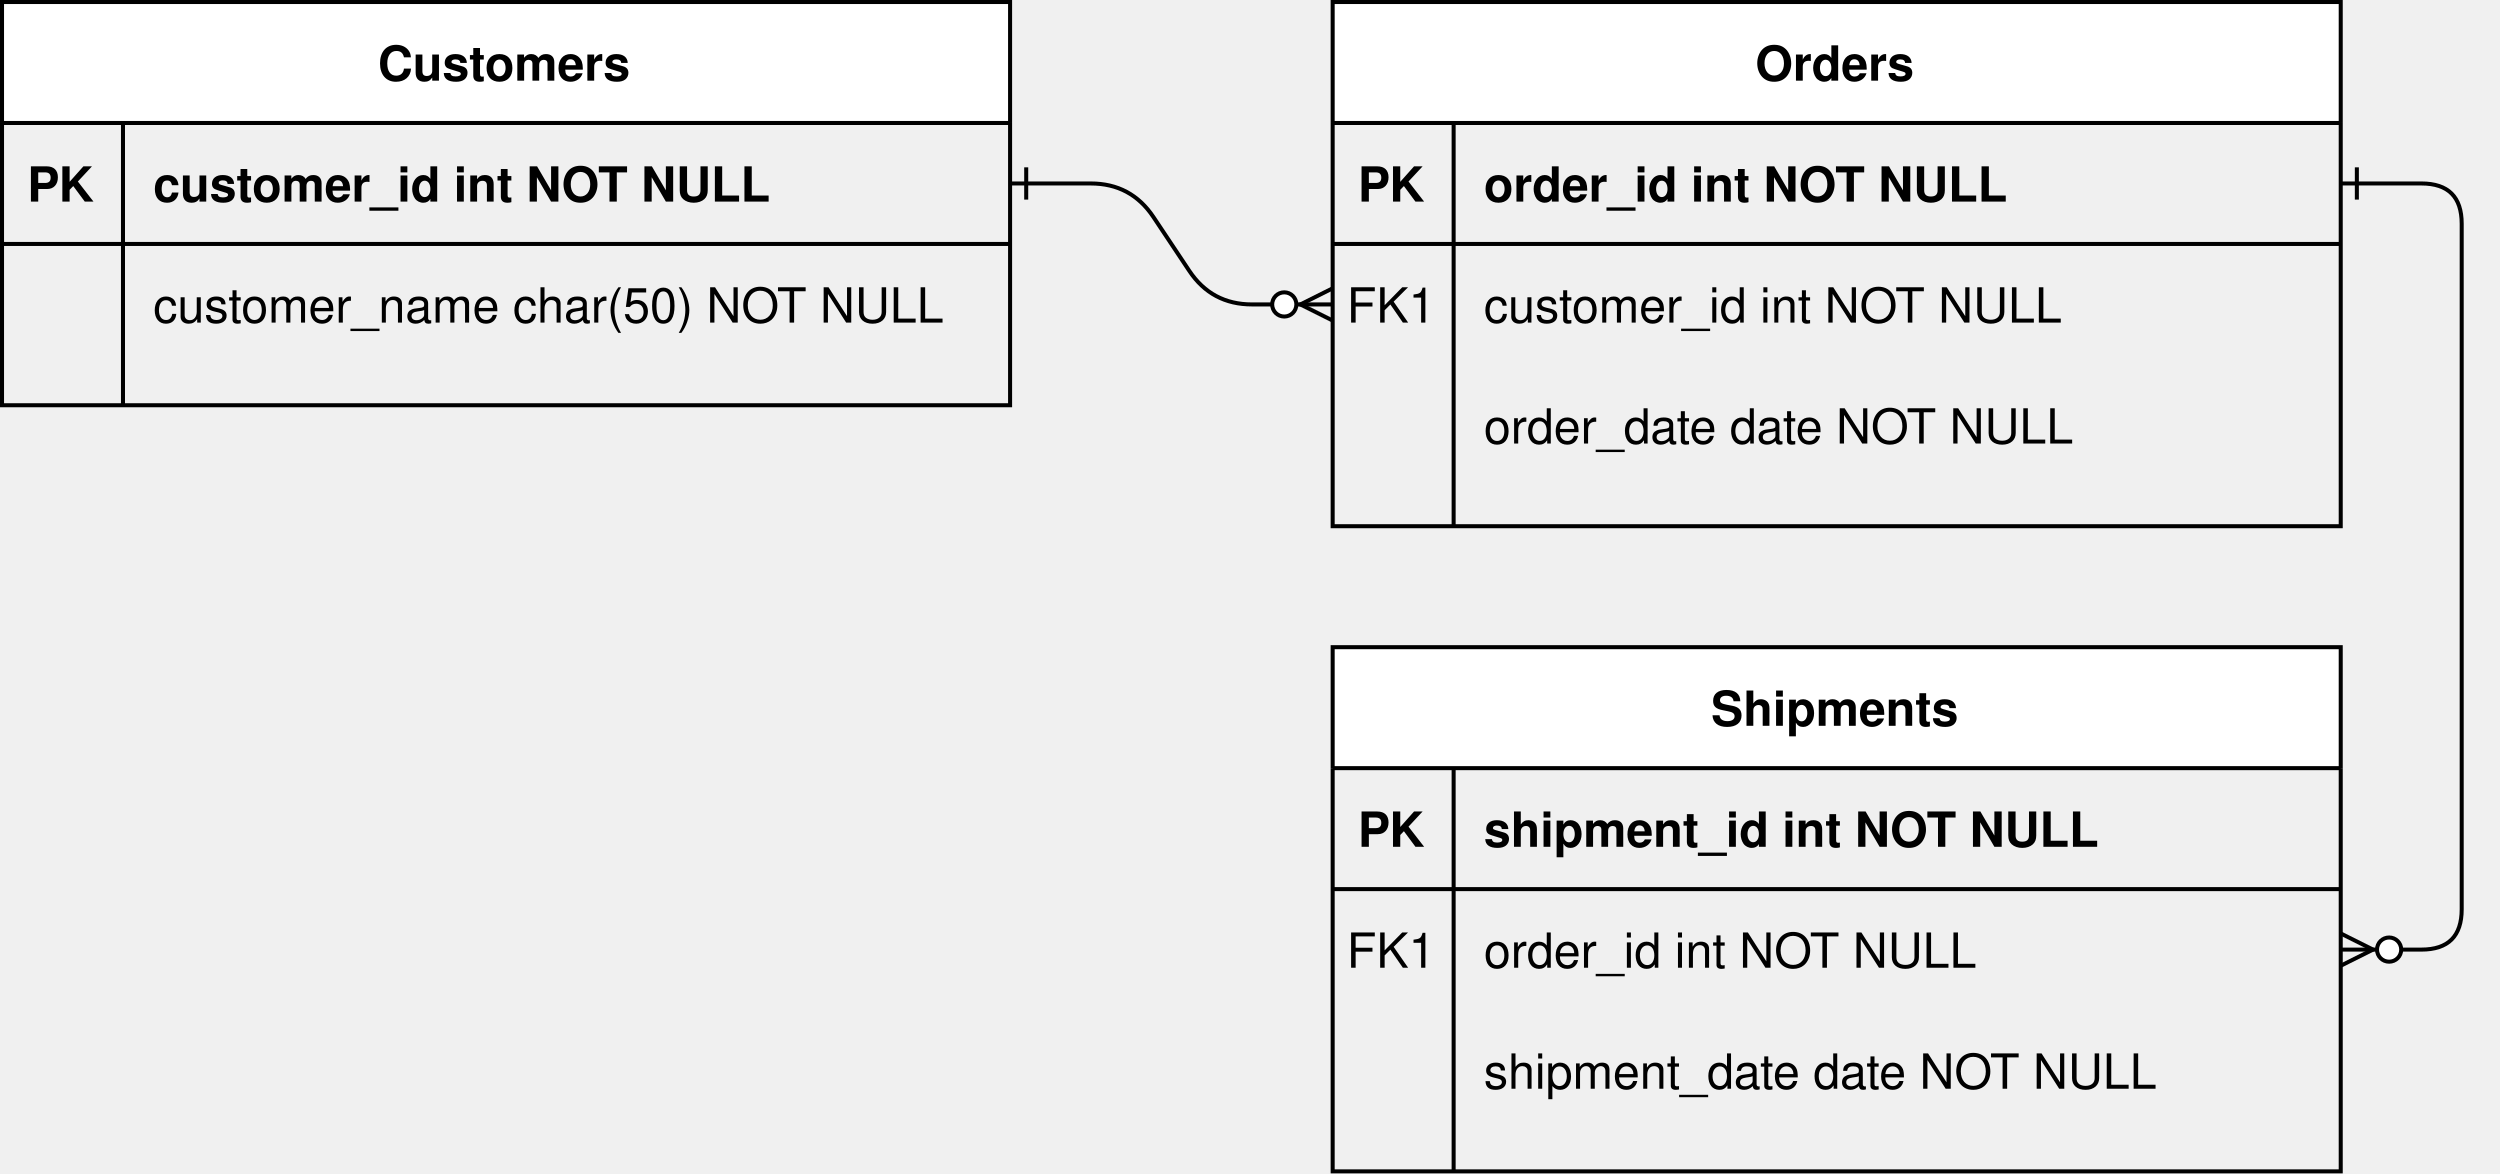
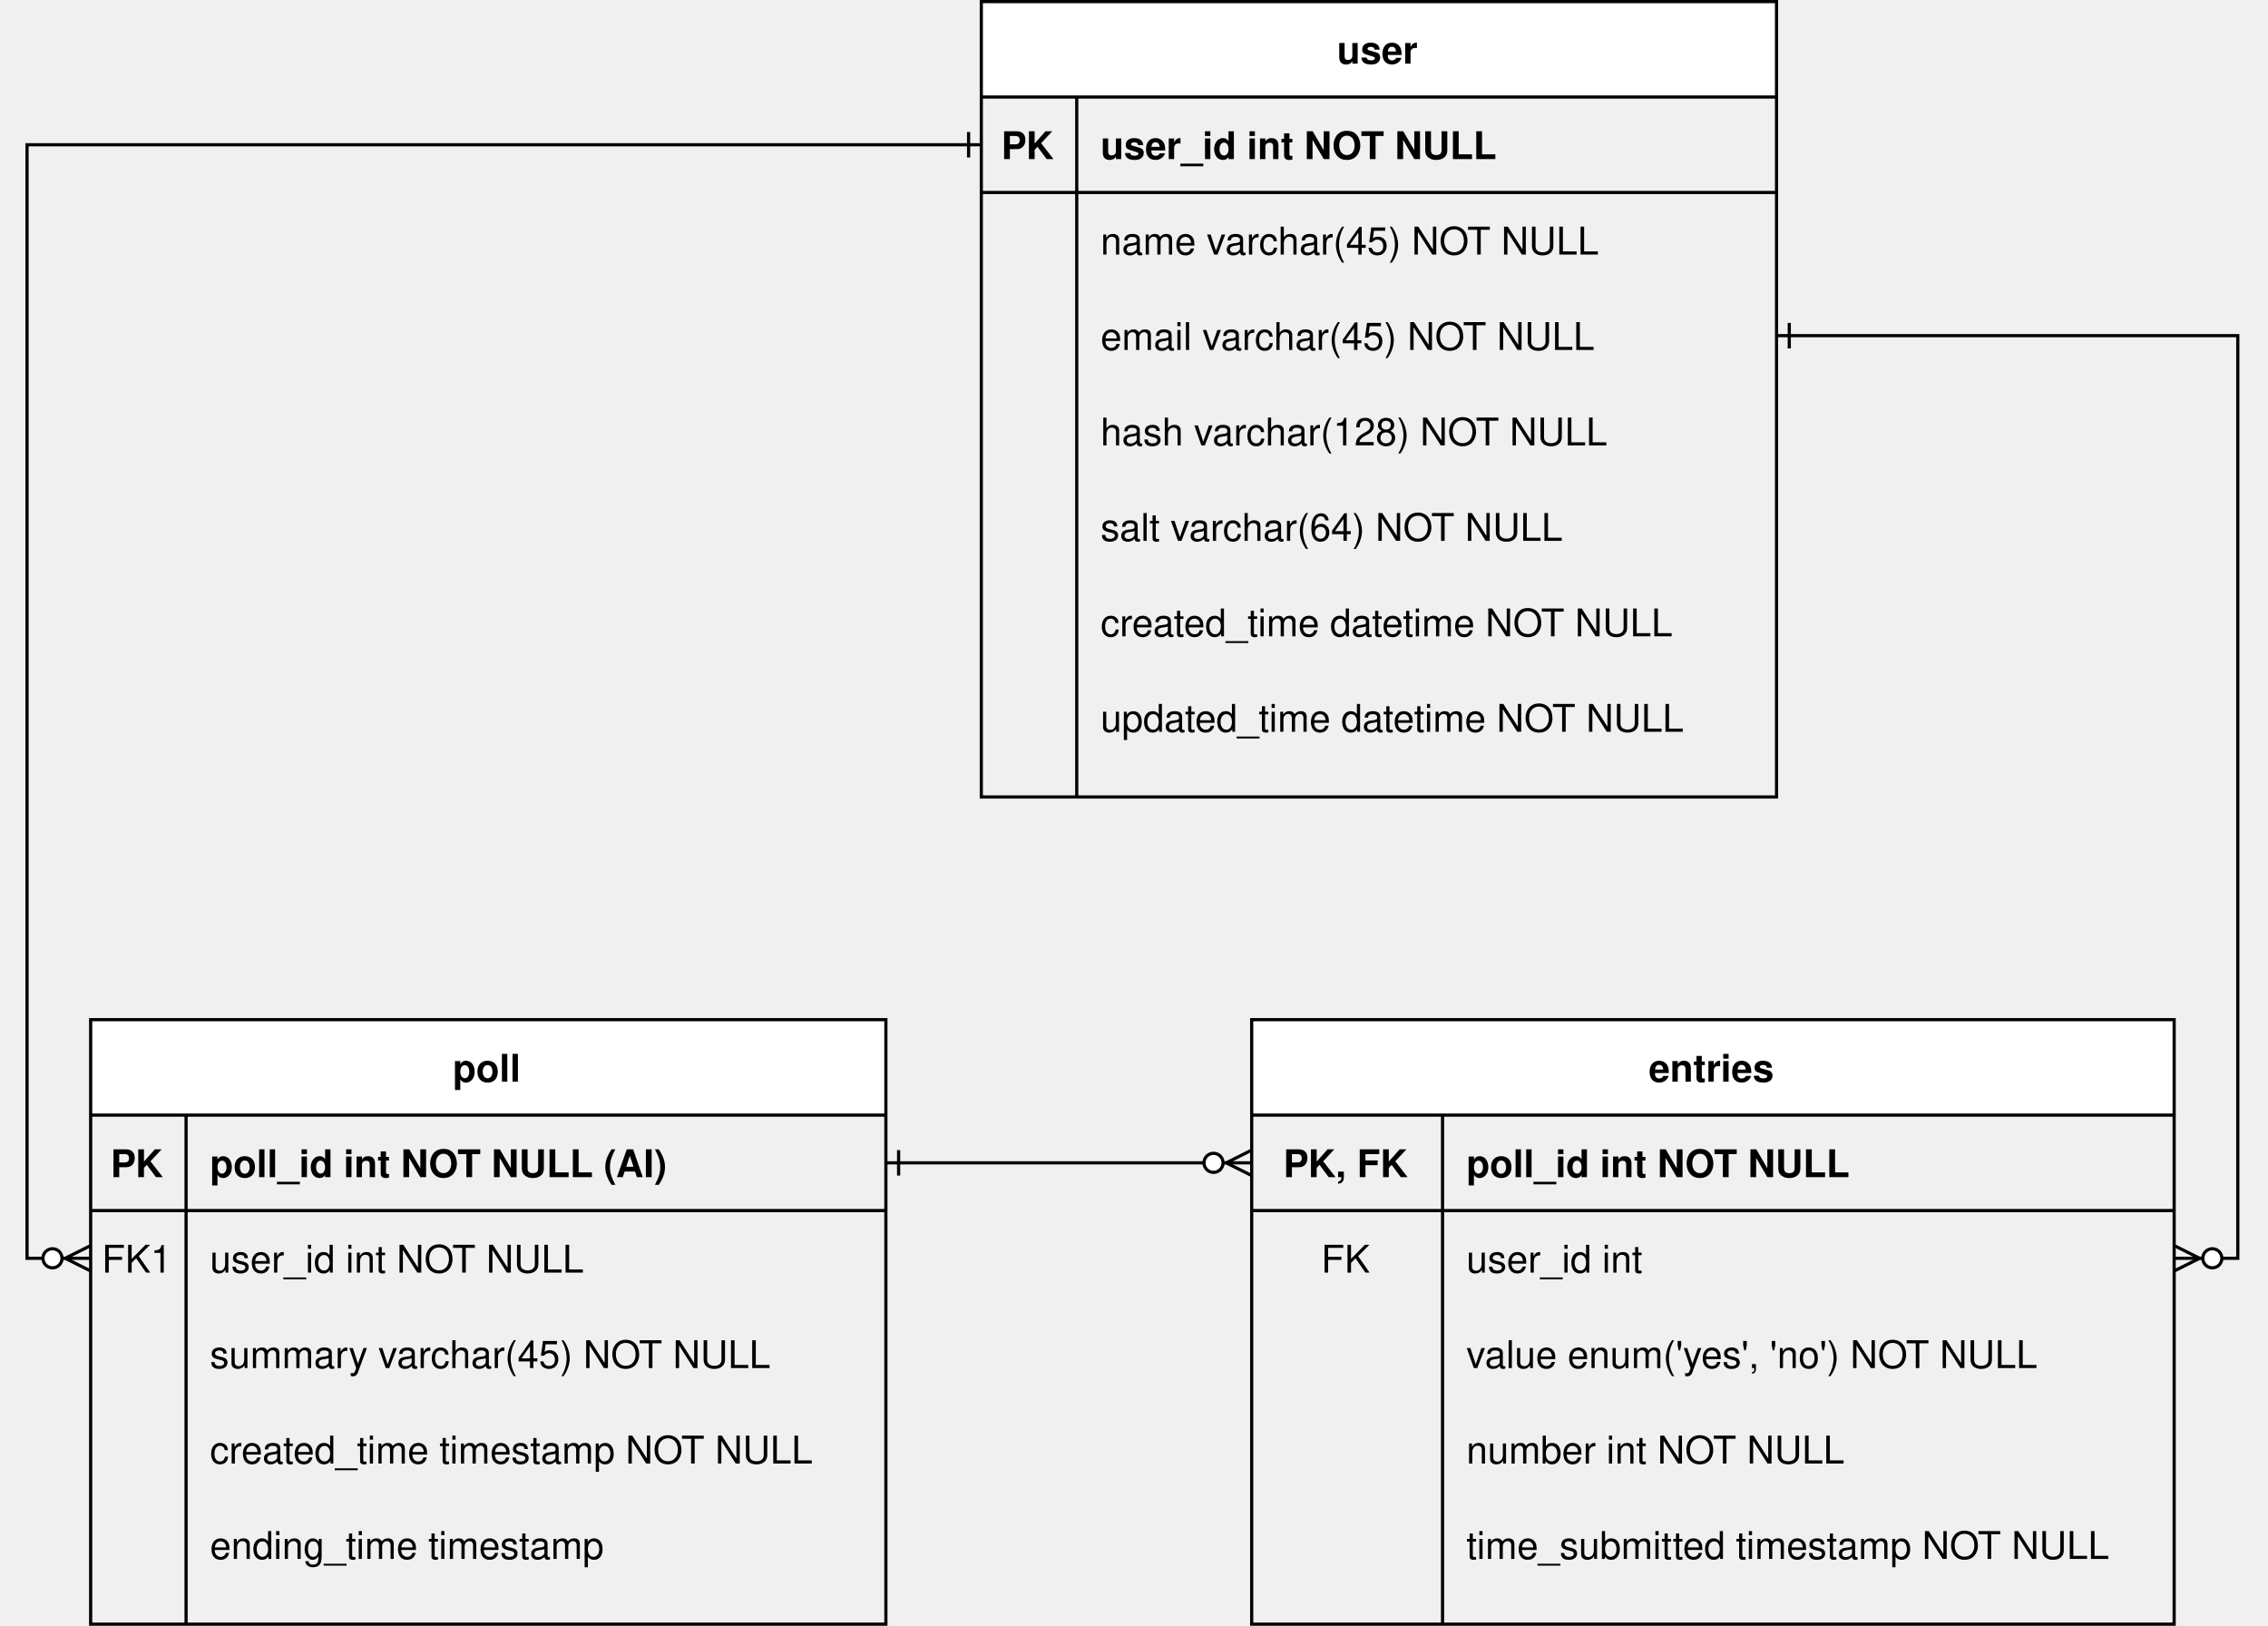
- <svg xmlns="http://www.w3.org/2000/svg" version="1.1" width="620px" height="291px" viewBox="-0.5 -0.5 620 291" content="&lt;mxfile host=&quot;app.diagrams.net&quot; modified=&quot;2020-09-08T16:41:23.057Z&quot; agent=&quot;5.0 (Macintosh; Intel Mac OS X 10_15_6) AppleWebKit/605.1.15 (KHTML, like Gecko) Version/13.1.2 Safari/605.1.15&quot; etag=&quot;kQfkyOa0JMBO3dtDieq7&quot; version=&quot;13.6.9&quot; type=&quot;github&quot;&gt;&lt;diagram id=&quot;R2lEEEUBdFMjLlhIrx00&quot; name=&quot;Page-1&quot;&gt;7Vttb5s6GP01SHcfVoEJSfuxYckmLbmr2m77eOWCA9YIRsZ526+fDTaEOGlhd2m8JlLUwMMTg59zfGyfJpbrz9cfKcziKQlRYgE7XFvuBwsABwCXv4nIpowMbgZlIKI4lEl14AH/RDJoy+gChyhvJDJCEoazZjAgaYoC1ohBSsmqmTYjSfOuGYyQFngIYKJHv+OQxWX02rPr+CeEo1jd2bHllTlUyTKQxzAkq0YIrdmYpEw+4h2ic5iilPErU0h/IGp5o5gx0dNbC4z5ayayryJCogTBDOdXAZnzcJDzlPEMznEiyrzV0FA2xG/njizXp4Sw8mi+9lEisFIwlM80PnC1qgMV7bb4gP9+uZn8sFn6aeV+Y9NpdDd4ei9bWcJkIesra8M2quAo5PWXp/xWmG3uUQIZJumovjJEaXgr0OVJo/ufiJJHMoUp7/wwZ5Cy+hpJZfoY88dzPzgqRZ7b/FzvmnzOnCxogJ7pD+hJSkIaIfZMYl8CHjbYJiv3EZE5YnTDE1Y1xyomxdv8UkFaFGXZZCmUTIqqBqt73BFcEEsOTLcn21HDUlFSNVF2XX5qG+adhno7DfV3GypLozXED7Y6XocKFnVhFHhjlHJbMsoZGEapnt1kgnP9u5TqNxsCtveqlNIZ9YWGiOYar7iiZ+KQwaeCQQUJ5BTmChbwSYlBnHL9LVkSkCSBWY6L9DIS4yScwA1ZMNWQOhvO8BqF9+UMJnI5/ya8sVxSTMwFitXiMkxwlPLjgFNO3HFIUc6fZQJzJjMOknKJKEPrZ1mksPF2QFbDfYtlwNvHMtc+TKgGgl3hcl8WAAUU7zrDMLnnCwWYRgVmTUhEXUNKskc1+kQgE0RDdLRE5VRdFJ8PdZ8kRCCbloJQpBWd84b8xbvr21ee5fEH8Pm5U5/zl0inzCdpzijEBRyIA7VCAqwhI5m8T4Jm6jGoLKY4fiKM8Zn/EKzP0vplrCW2bktoj4ZsT0P27nMXbAnv6ywpVDvGYYjSckiKdSKs8d4D5d76VzXfBWN3ILbEw22NxxYA7mvW39PqT4QQ/sc/5APr1i5V+98vj+Lv18nEqpa6JsGjdLHMHeYZDHAaTcpP9nfw846B39o6OJ7Aa+LZP2el3L8q+zNK2T+1Ug40ZMefnS7gvtJYbAlAvzUAp5LGa63gwSLnfS7VEeyRRuOweFEX/zhYpujgzUUHj6ODN6fWQeUa/ia0ZqngTevyn0oFHd3PK1eIIWSIx+XbWchge7RMkUFH3zk/xDibF6J18To0rwNct5S343kdjr4lPqOpq8Pm2mm/OzPF7XD07fZbsjsq6ho8nekb5FwK4sXz6AqiMbOcvjc+I8nssNzsLpkntz0cfRv+V/seFVcN1kh981yZwmdle3TAyhQpBP9vd3yRQoOdD6BvxQ0cfC3rXxHVXB1U5d23VjxD96MDYsaooW5/+NLDv9gf1tZXOzp/1cM+GmQX+6PlcPz77A/wtu0PYL79AXT746V/ap6T99EBQWOmuIv3cSy9PLn3AXTvw8DB2Lb+5hsfQDc+KnVM4Vys9IMY0n88+93ZLPpNskD4af3jlvKr4PUvktzRLw==&lt;/diagram&gt;&lt;/mxfile&gt;" resource="https://app.diagrams.net/?libs=general;er#Hoyjoh%2FDAT250-FeedApp-Project%2Fmaster%2FDomainModel.svg">
+ <svg xmlns="http://www.w3.org/2000/svg" version="1.1" width="713px" height="511px" viewBox="-0.5 -0.5 713 511" content="&lt;mxfile host=&quot;app.diagrams.net&quot; modified=&quot;2020-09-08T17:14:02.350Z&quot; agent=&quot;5.0 (Macintosh; Intel Mac OS X 10_15_6) AppleWebKit/605.1.15 (KHTML, like Gecko) Version/13.1.2 Safari/605.1.15&quot; etag=&quot;3eED_SRiMdy5CpAAPxma&quot; version=&quot;13.6.9&quot; type=&quot;github&quot;&gt;&lt;diagram id=&quot;R2lEEEUBdFMjLlhIrx00&quot; name=&quot;Page-1&quot;&gt;7V1tb+I4EP41qN0PrUgCFD4WCt3T0rvdtnd7+6kyxE1y68SRY1rorz87cXipHRogIS4goSqeGMeZx/PgsWfcmtXzp7cEhO4dtiGqmXV7WrNuaqZ51W6xv1wwSwSGYTYTiUM8W8gWggfvDQphXUgnng2jlYoUY0S9cFU4xkEAx3RFBgjBr6vVnjFafWoIHCgJHsYAydKfnk3dRNpu1hfyr9Bz3PTJRl3c8UFaWQgiF9j4dUUEp3SAAyq6+B0SHwQwoOzOHSC/Iak1+y6l/E2va+aAfZ557UsHYwdBEHrR5Rj7TDyOWJXBM/A9xPW81FBXNMQeZ/VrVo9gTJMrf9qDiGOVwpD0aZBxd64HwtvN8YXexcts+LtOg6+v1j/07s75fjW6MK2kmReAJkLBkyjpHlMQnaVaZ7oK+SUFIy7qRhQQKgaHVWcCBjcFXsC+at0YcRkhEEZeXD2RuB6yh2CGJzRtKC11n70ptO+TscHrsmEyZI3xIm+ca/lBdIbfBshzAnY9Zq/On9glMGJ9GYKIihqycoS+XiChcLokEsq6hdiHlMxYFXHXaohBISylI4qvi1FnpqPOXRpxcyEQw8iZN71Ah10IgDYBqyGBlQkUe3XqAXTPTBAETozZKiRcrzbB4SMgDqRCEGKPa7T/AhMjiJXvIdTDCHNkAxzAtFr8ds0u+7D37dUvm7Um60CPlY1FmX14dUJ7OIgoYSOEPwoyoF4hB6tLcSieg+Bz2g0itMmvR5hSZlNZsK4f1R+DLcC1coJrlYZtU8L2+7dN0MXsZZ9RzGeuZ9swSIySczBYIK4AU4nAXOvv4XhvinkRaeRGZAkCa68ItJRU+MS+xL4Z/wj8+dcj//v3cFib/4joBE7Ki0ndbhSCsRc4w+SbrXfoNUtBb1rLtCdzr2heHTNX1svkylblXNneCds9GWNe/V/l1n9lzNiR9B0AH8YSMnYBOW80v7yjR+3g+JAbi8erAi68fW08XU9vHn92Zsbb7Y+re/RrdCFPLY6SCiXEcrNjJhXm9QlKg1aes2hoernUnz1yKyFCZXfkOQX0gYcOkggLhEsXHtxt2nDiwWweNMyqiVCeomhoettbVlsvIkwXg5fU7YLIXSJCw2wfMxNm4KULExqGhN+JCguiwmbVVGiYh82FRnXusbo/8h5KBBBdIsNW45i5MAsvbcjwqLdVyiXDduVkuNvih/5k2NCMDOUViTGBgEL7iXrxmqHNCuLyaBkxAzRtGPG0eVIWI87jaKpjxE+0e7KVcV1pxojy0sQktE+MmAs0XRjRakl4QNuB6V464x0XOzgAqL+QdgmeBDa0hfYWdYY4VjsPn/gPUjoTcVRgQjETudRH4i7TGZn9u1z4xRu7bKbFm6loPCnN5iX7mofasWL//g0S/IjvQDBL7gw8lLYfR3EtaiZjIhaKSgtL5G+bCakQRXhCxnCNFsVcjKa/BFn1zIzRQCAC1HtZ7UjxWLcrxbr+6bBeGzOyDLayYmtPWCsfrvDduXo9GGXy7xGFQDbSqDQxeWmoJi8dBQ8bnQKIWA3YUTvrG0TcGYXEQKrALS3OROGr8xhI1lh9cECxkMZWsZCtvSIhe/EhsxweC9kza9dHHg65AYDTVfCWTWuvTsgpHDKXb7KGSTcKhyyLNtXYyg69lnSZC4GN/IE90KO6PwqXfjVUXDvll+i7Z6FTAfep7ffEfWVNGVXxj/udMn6ixcyP9b9VKPh+J4Yy8yWXZh0GE//8bAajs2TKfhbgs0PZ9i4SOl1oMZ2yn2ixcFpUhkPulRfnaz2HwIvzkaovL6bqXU6RmfgjnkmtcJa1A6Kw5Jj8SOniGVsnGizLM1aGQu7VNbY+EQ1u43olitPHMbZkGuQb20/RZOR7lELuH3NBRIEfHggpFombNnNDCUa+/JuJ0RFtiaXQrNsRU4XzlLcjJu9gHtHv1yZHUGw6i6/8TBB5q/OQjgTJ71VVlfcub0d+tAl2fv3HFw0RKmsjLD+EuhwLslu+9Ccny01c7k3JsvJDQeRF/sE3YxNw9VrzaOUGoCp2lFfe1x2XpB0ORS155AdKFw7cLVX6xIEb7YbtlQMVadkaWl5O9Xdyq78qBlRkUUcT3wdxpw7vRJACEdMlrH/HbZKD4cKtEp3WcmH1J4KkUH4GMtwq7EazNHjFUcLvMj9PK7/ZqGnDiEcdX18qI1Z+MIjijGENjW8H29IsF15xojAMbMYkCkLUDoYyOVDz9HerI+GhcQJgrsS+vFmCyYsXkgAopgMf5v9lHYawawIgKy7+uUJ8b+k/Ylj9/wE=&lt;/diagram&gt;&lt;/mxfile&gt;" resource="https://app.diagrams.net/#Hoyjoh%2FDAT250-FeedApp-Project%2Fmaster%2FDomainModel.svg">
  <defs>
-     <clipPath id="mx-clip-330-30-30-30-0">
-       <rect x="330" y="30" width="30" height="30" />
-     </clipPath>
-     <clipPath id="mx-clip-366-30-214-30-0">
-       <rect x="366" y="30" width="214" height="30" />
-     </clipPath>
-     <clipPath id="mx-clip-330-60-30-30-0">
-       <rect x="330" y="60" width="30" height="30" />
-     </clipPath>
-     <clipPath id="mx-clip-366-60-214-30-0">
-       <rect x="366" y="60" width="214" height="30" />
-     </clipPath>
-     <clipPath id="mx-clip-366-90-214-30-0">
-       <rect x="366" y="90" width="214" height="30" />
-     </clipPath>
-     <clipPath id="mx-clip-330-190-30-30-0">
-       <rect x="330" y="190" width="30" height="30" />
-     </clipPath>
-     <clipPath id="mx-clip-366-190-214-30-0">
-       <rect x="366" y="190" width="214" height="30" />
-     </clipPath>
-     <clipPath id="mx-clip-330-220-30-30-0">
-       <rect x="330" y="220" width="30" height="30" />
-     </clipPath>
-     <clipPath id="mx-clip-366-220-214-30-0">
-       <rect x="366" y="220" width="214" height="30" />
-     </clipPath>
-     <clipPath id="mx-clip-366-250-214-30-0">
-       <rect x="366" y="250" width="214" height="30" />
-     </clipPath>
-     <clipPath id="mx-clip-0-30-30-30-0">
-       <rect x="0" y="30" width="30" height="30" />
-     </clipPath>
-     <clipPath id="mx-clip-36-30-214-30-0">
-       <rect x="36" y="30" width="214" height="30" />
-     </clipPath>
-     <clipPath id="mx-clip-36-60-214-30-0">
-       <rect x="36" y="60" width="214" height="30" />
+     <clipPath id="mx-clip-308-30-30-30-0">
+       <rect x="308" y="30" width="30" height="30" />
+     </clipPath>
+     <clipPath id="mx-clip-344-30-214-30-0">
+       <rect x="344" y="30" width="214" height="30" />
+     </clipPath>
+     <clipPath id="mx-clip-344-60-214-30-0">
+       <rect x="344" y="60" width="214" height="30" />
+     </clipPath>
+     <clipPath id="mx-clip-344-90-214-30-0">
+       <rect x="344" y="90" width="214" height="30" />
+     </clipPath>
+     <clipPath id="mx-clip-344-120-214-30-0">
+       <rect x="344" y="120" width="214" height="30" />
+     </clipPath>
+     <clipPath id="mx-clip-344-150-214-30-0">
+       <rect x="344" y="150" width="214" height="30" />
+     </clipPath>
+     <clipPath id="mx-clip-344-180-214-30-0">
+       <rect x="344" y="180" width="214" height="30" />
+     </clipPath>
+     <clipPath id="mx-clip-344-210-214-30-0">
+       <rect x="344" y="210" width="214" height="30" />
+     </clipPath>
+     <clipPath id="mx-clip-393-350-60-30-0">
+       <rect x="393" y="350" width="60" height="30" />
+     </clipPath>
+     <clipPath id="mx-clip-459-350-224-30-0">
+       <rect x="459" y="350" width="224" height="30" />
+     </clipPath>
+     <clipPath id="mx-clip-393-380-60-30-0">
+       <rect x="393" y="380" width="60" height="30" />
+     </clipPath>
+     <clipPath id="mx-clip-459-380-224-30-0">
+       <rect x="459" y="380" width="224" height="30" />
+     </clipPath>
+     <clipPath id="mx-clip-459-410-224-30-0">
+       <rect x="459" y="410" width="224" height="30" />
+     </clipPath>
+     <clipPath id="mx-clip-459-440-224-30-0">
+       <rect x="459" y="440" width="224" height="30" />
+     </clipPath>
+     <clipPath id="mx-clip-459-470-224-30-0">
+       <rect x="459" y="470" width="224" height="30" />
+     </clipPath>
+     <clipPath id="mx-clip-28-350-30-30-0">
+       <rect x="28" y="350" width="30" height="30" />
+     </clipPath>
+     <clipPath id="mx-clip-64-350-214-30-0">
+       <rect x="64" y="350" width="214" height="30" />
+     </clipPath>
+     <clipPath id="mx-clip-28-380-30-30-0">
+       <rect x="28" y="380" width="30" height="30" />
+     </clipPath>
+     <clipPath id="mx-clip-64-380-214-30-0">
+       <rect x="64" y="380" width="214" height="30" />
+     </clipPath>
+     <clipPath id="mx-clip-64-410-214-30-0">
+       <rect x="64" y="410" width="214" height="30" />
+     </clipPath>
+     <clipPath id="mx-clip-64-440-214-30-0">
+       <rect x="64" y="440" width="214" height="30" />
+     </clipPath>
+     <clipPath id="mx-clip-64-470-214-30-0">
+       <rect x="64" y="470" width="214" height="30" />
    </clipPath>
  </defs>
  <g>
-     <path d="M 250 45 L 270 45 Q 280 45 285.55 53.32 L 294.45 66.68 Q 300 75 310 75 L 330 75" fill="none" stroke="#000000" stroke-miterlimit="10" pointer-events="stroke" />
-     <path d="M 254 41 L 254 49" fill="none" stroke="#000000" stroke-miterlimit="10" pointer-events="all" />
-     <ellipse cx="318" cy="75" rx="3" ry="3" fill="#ffffff" stroke="#000000" pointer-events="all" />
-     <path d="M 330 71 L 322 75 L 330 79" fill="none" stroke="#000000" stroke-miterlimit="10" pointer-events="all" />
-     <path d="M 580 45 L 600 45 Q 610 45 610 55 L 610 225 Q 610 235 600 235 L 580 235" fill="none" stroke="#000000" stroke-miterlimit="10" pointer-events="stroke" />
-     <path d="M 584 41 L 584 49" fill="none" stroke="#000000" stroke-miterlimit="10" pointer-events="all" />
-     <ellipse cx="592" cy="235" rx="3" ry="3" fill="#ffffff" stroke="#000000" pointer-events="all" />
-     <path d="M 580 239 L 588 235 L 580 231" fill="none" stroke="#000000" stroke-miterlimit="10" pointer-events="all" />
-     <path d="M 330 30 L 330 0 L 580 0 L 580 30" fill="#ffffff" stroke="#000000" stroke-miterlimit="10" pointer-events="all" />
-     <path d="M 330 30 L 330 130 L 580 130 L 580 30" fill="none" stroke="#000000" stroke-miterlimit="10" pointer-events="none" />
-     <path d="M 330 30 L 580 30" fill="none" stroke="#000000" stroke-miterlimit="10" pointer-events="none" />
-     <path d="M 360 30 L 360 130" fill="none" stroke="#000000" stroke-miterlimit="10" pointer-events="none" />
+     <path d="M 308 30 L 308 0 L 558 0 L 558 30" fill="#ffffff" stroke="#000000" stroke-miterlimit="10" pointer-events="all" />
+     <path d="M 308 30 L 308 250 L 558 250 L 558 30" fill="none" stroke="#000000" stroke-miterlimit="10" pointer-events="none" />
+     <path d="M 308 30 L 558 30" fill="none" stroke="#000000" stroke-miterlimit="10" pointer-events="none" />
+     <path d="M 338 30 L 338 250" fill="none" stroke="#000000" stroke-miterlimit="10" pointer-events="none" />
    <g fill="#000000" font-family="Helvetica" font-weight="bold" pointer-events="none" text-anchor="middle" font-size="12px">
-       <text x="454.5" y="19.5">Orders</text>
-     </g>
-     <path d="M 330 30 M 580 30 M 580 60 L 330 60" fill="none" stroke="#000000" stroke-miterlimit="10" pointer-events="none" />
-     <path d="M 330 30 M 360 30 M 360 60 M 330 60" fill="none" stroke="#000000" stroke-miterlimit="10" pointer-events="none" />
-     <g fill="#000000" font-family="Helvetica" font-weight="bold" pointer-events="none" clip-path="url(#mx-clip-330-30-30-30-0)" text-anchor="middle" font-size="12px">
-       <text x="344.5" y="49.5">PK</text>
-     </g>
-     <path d="M 360 30 M 580 30 M 580 60 M 360 60" fill="none" stroke="#000000" stroke-miterlimit="10" pointer-events="none" />
-     <g fill="#000000" font-family="Helvetica" font-weight="bold" text-decoration="underline" pointer-events="none" clip-path="url(#mx-clip-366-30-214-30-0)" font-size="12px">
-       <text x="367.5" y="49.5">order_id int NOT NULL </text>
-     </g>
-     <path d="M 330 60 M 580 60 M 580 90 M 330 90" fill="none" stroke="#000000" stroke-miterlimit="10" pointer-events="none" />
-     <path d="M 330 60 M 360 60 M 360 90 M 330 90" fill="none" stroke="#000000" stroke-miterlimit="10" pointer-events="none" />
-     <g fill="#000000" font-family="Helvetica" pointer-events="none" clip-path="url(#mx-clip-330-60-30-30-0)" text-anchor="middle" font-size="12px">
-       <text x="344.5" y="79.5">FK1</text>
-     </g>
-     <path d="M 360 60 M 580 60 M 580 90 M 360 90" fill="none" stroke="#000000" stroke-miterlimit="10" pointer-events="none" />
-     <g fill="#000000" font-family="Helvetica" pointer-events="none" clip-path="url(#mx-clip-366-60-214-30-0)" font-size="12px">
-       <text x="367.5" y="79.5">customer_id int NOT NULL</text>
-     </g>
-     <path d="M 330 90 M 580 90 M 580 120 M 330 120" fill="none" stroke="#000000" stroke-miterlimit="10" pointer-events="none" />
-     <path d="M 330 90 M 360 90 M 360 120 M 330 120" fill="none" stroke="#000000" stroke-miterlimit="10" pointer-events="none" />
-     <path d="M 360 90 M 580 90 M 580 120 M 360 120" fill="none" stroke="#000000" stroke-miterlimit="10" pointer-events="none" />
-     <g fill="#000000" font-family="Helvetica" pointer-events="none" clip-path="url(#mx-clip-366-90-214-30-0)" font-size="12px">
-       <text x="367.5" y="109.5">order_date date NOT NULL</text>
-     </g>
-     <path d="M 330 190 L 330 160 L 580 160 L 580 190" fill="#ffffff" stroke="#000000" stroke-miterlimit="10" pointer-events="none" />
-     <path d="M 330 190 L 330 290 L 580 290 L 580 190" fill="none" stroke="#000000" stroke-miterlimit="10" pointer-events="none" />
-     <path d="M 330 190 L 580 190" fill="none" stroke="#000000" stroke-miterlimit="10" pointer-events="none" />
-     <path d="M 360 190 L 360 290" fill="none" stroke="#000000" stroke-miterlimit="10" pointer-events="none" />
+       <text x="432.5" y="19.5">user</text>
+     </g>
+     <path d="M 308 30 M 558 30 M 558 60 L 308 60" fill="none" stroke="#000000" stroke-miterlimit="10" pointer-events="none" />
+     <path d="M 308 30 M 338 30 M 338 60 M 308 60" fill="none" stroke="#000000" stroke-miterlimit="10" pointer-events="none" />
+     <g fill="#000000" font-family="Helvetica" font-weight="bold" pointer-events="none" clip-path="url(#mx-clip-308-30-30-30-0)" text-anchor="middle" font-size="12px">
+       <text x="322.5" y="49.5">PK</text>
+     </g>
+     <path d="M 338 30 M 558 30 M 558 60 M 338 60" fill="none" stroke="#000000" stroke-miterlimit="10" pointer-events="none" />
+     <g fill="#000000" font-family="Helvetica" font-weight="bold" text-decoration="underline" pointer-events="none" clip-path="url(#mx-clip-344-30-214-30-0)" font-size="12px">
+       <text x="345.5" y="49.5">user_id int NOT NULL </text>
+     </g>
+     <path d="M 308 60 M 558 60 M 558 90 M 308 90" fill="none" stroke="#000000" stroke-miterlimit="10" pointer-events="none" />
+     <path d="M 308 60 M 338 60 M 338 90 M 308 90" fill="none" stroke="#000000" stroke-miterlimit="10" pointer-events="none" />
+     <path d="M 338 60 M 558 60 M 558 90 M 338 90" fill="none" stroke="#000000" stroke-miterlimit="10" pointer-events="none" />
+     <g fill="#000000" font-family="Helvetica" pointer-events="none" clip-path="url(#mx-clip-344-60-214-30-0)" font-size="12px">
+       <text x="345.5" y="79.5">name varchar(45) NOT NULL</text>
+     </g>
+     <path d="M 308 90 M 558 90 M 558 120 M 308 120" fill="none" stroke="#000000" stroke-miterlimit="10" pointer-events="none" />
+     <path d="M 308 90 M 338 90 M 338 120 M 308 120" fill="none" stroke="#000000" stroke-miterlimit="10" pointer-events="none" />
+     <path d="M 338 90 M 558 90 M 558 120 M 338 120" fill="none" stroke="#000000" stroke-miterlimit="10" pointer-events="none" />
+     <g fill="#000000" font-family="Helvetica" pointer-events="none" clip-path="url(#mx-clip-344-90-214-30-0)" font-size="12px">
+       <text x="345.5" y="109.5">email varchar(45) NOT NULL</text>
+     </g>
+     <path d="M 308 120 M 558 120 M 558 150 M 308 150" fill="none" stroke="#000000" stroke-miterlimit="10" pointer-events="none" />
+     <path d="M 308 120 M 338 120 M 338 150 M 308 150" fill="none" stroke="#000000" stroke-miterlimit="10" pointer-events="none" />
+     <path d="M 338 120 M 558 120 M 558 150 M 338 150" fill="none" stroke="#000000" stroke-miterlimit="10" pointer-events="none" />
+     <g fill="#000000" font-family="Helvetica" pointer-events="none" clip-path="url(#mx-clip-344-120-214-30-0)" font-size="12px">
+       <text x="345.5" y="139.5">hash varchar(128) NOT NULL</text>
+     </g>
+     <path d="M 308 150 M 558 150 M 558 180 M 308 180" fill="none" stroke="#000000" stroke-miterlimit="10" pointer-events="none" />
+     <path d="M 308 150 M 338 150 M 338 180 M 308 180" fill="none" stroke="#000000" stroke-miterlimit="10" pointer-events="none" />
+     <path d="M 338 150 M 558 150 M 558 180 M 338 180" fill="none" stroke="#000000" stroke-miterlimit="10" pointer-events="none" />
+     <g fill="#000000" font-family="Helvetica" pointer-events="none" clip-path="url(#mx-clip-344-150-214-30-0)" font-size="12px">
+       <text x="345.5" y="169.5">salt varchar(64) NOT NULL</text>
+     </g>
+     <path d="M 308 180 M 558 180 M 558 210 M 308 210" fill="none" stroke="#000000" stroke-miterlimit="10" pointer-events="none" />
+     <path d="M 308 180 M 338 180 M 338 210 M 308 210" fill="none" stroke="#000000" stroke-miterlimit="10" pointer-events="none" />
+     <path d="M 338 180 M 558 180 M 558 210 M 338 210" fill="none" stroke="#000000" stroke-miterlimit="10" pointer-events="none" />
+     <g fill="#000000" font-family="Helvetica" pointer-events="none" clip-path="url(#mx-clip-344-180-214-30-0)" font-size="12px">
+       <text x="345.5" y="199.5">created_time datetime NOT NULL</text>
+     </g>
+     <path d="M 308 210 M 558 210 M 558 240 M 308 240" fill="none" stroke="#000000" stroke-miterlimit="10" pointer-events="none" />
+     <path d="M 308 210 M 338 210 M 338 240 M 308 240" fill="none" stroke="#000000" stroke-miterlimit="10" pointer-events="none" />
+     <path d="M 338 210 M 558 210 M 558 240 M 338 240" fill="none" stroke="#000000" stroke-miterlimit="10" pointer-events="none" />
+     <g fill="#000000" font-family="Helvetica" pointer-events="none" clip-path="url(#mx-clip-344-210-214-30-0)" font-size="12px">
+       <text x="345.5" y="229.5">updated_time datetime NOT NULL</text>
+     </g>
+     <path d="M 558 105 L 703 105 L 703 395 L 683 395" fill="none" stroke="#000000" stroke-miterlimit="10" pointer-events="none" />
+     <path d="M 562 101 L 562 109" fill="none" stroke="#000000" stroke-miterlimit="10" pointer-events="none" />
+     <ellipse cx="695" cy="395" rx="3" ry="3" fill="#ffffff" stroke="#000000" pointer-events="none" />
+     <path d="M 683 399 L 691 395 L 683 391" fill="none" stroke="#000000" stroke-miterlimit="10" pointer-events="none" />
+     <path d="M 308 45 L 8 45 L 8 395 L 28 395" fill="none" stroke="#000000" stroke-miterlimit="10" pointer-events="none" />
+     <path d="M 304 49 L 304 41" fill="none" stroke="#000000" stroke-miterlimit="10" pointer-events="none" />
+     <ellipse cx="16" cy="395" rx="3" ry="3" fill="#ffffff" stroke="#000000" pointer-events="none" />
+     <path d="M 28 391 L 20 395 L 28 399" fill="none" stroke="#000000" stroke-miterlimit="10" pointer-events="none" />
+     <path d="M 393 350 L 393 320 L 683 320 L 683 350" fill="#ffffff" stroke="#000000" stroke-miterlimit="10" pointer-events="none" />
+     <path d="M 393 350 L 393 510 L 683 510 L 683 350" fill="none" stroke="#000000" stroke-miterlimit="10" pointer-events="none" />
+     <path d="M 393 350 L 683 350" fill="none" stroke="#000000" stroke-miterlimit="10" pointer-events="none" />
+     <path d="M 453 350 L 453 510" fill="none" stroke="#000000" stroke-miterlimit="10" pointer-events="none" />
    <g fill="#000000" font-family="Helvetica" font-weight="bold" pointer-events="none" text-anchor="middle" font-size="12px">
-       <text x="454.5" y="179.5">Shipments</text>
-     </g>
-     <path d="M 330 190 M 580 190 M 580 220 L 330 220" fill="none" stroke="#000000" stroke-miterlimit="10" pointer-events="none" />
-     <path d="M 330 190 M 360 190 M 360 220 M 330 220" fill="none" stroke="#000000" stroke-miterlimit="10" pointer-events="none" />
-     <g fill="#000000" font-family="Helvetica" font-weight="bold" pointer-events="none" clip-path="url(#mx-clip-330-190-30-30-0)" text-anchor="middle" font-size="12px">
-       <text x="344.5" y="209.5">PK</text>
-     </g>
-     <path d="M 360 190 M 580 190 M 580 220 M 360 220" fill="none" stroke="#000000" stroke-miterlimit="10" pointer-events="none" />
-     <g fill="#000000" font-family="Helvetica" font-weight="bold" text-decoration="underline" pointer-events="none" clip-path="url(#mx-clip-366-190-214-30-0)" font-size="12px">
-       <text x="367.5" y="209.5">shipment_id int NOT NULL </text>
-     </g>
-     <path d="M 330 220 M 580 220 M 580 250 M 330 250" fill="none" stroke="#000000" stroke-miterlimit="10" pointer-events="none" />
-     <path d="M 330 220 M 360 220 M 360 250 M 330 250" fill="none" stroke="#000000" stroke-miterlimit="10" pointer-events="none" />
-     <g fill="#000000" font-family="Helvetica" pointer-events="none" clip-path="url(#mx-clip-330-220-30-30-0)" text-anchor="middle" font-size="12px">
-       <text x="344.5" y="239.5">FK1</text>
-     </g>
-     <path d="M 360 220 M 580 220 M 580 250 M 360 250" fill="none" stroke="#000000" stroke-miterlimit="10" pointer-events="none" />
-     <g fill="#000000" font-family="Helvetica" pointer-events="none" clip-path="url(#mx-clip-366-220-214-30-0)" font-size="12px">
-       <text x="367.5" y="239.5">order_id int NOT NULL</text>
-     </g>
-     <path d="M 330 250 M 580 250 M 580 280 M 330 280" fill="none" stroke="#000000" stroke-miterlimit="10" pointer-events="none" />
-     <path d="M 330 250 M 360 250 M 360 280 M 330 280" fill="none" stroke="#000000" stroke-miterlimit="10" pointer-events="none" />
-     <path d="M 360 250 M 580 250 M 580 280 M 360 280" fill="none" stroke="#000000" stroke-miterlimit="10" pointer-events="none" />
-     <g fill="#000000" font-family="Helvetica" pointer-events="none" clip-path="url(#mx-clip-366-250-214-30-0)" font-size="12px">
-       <text x="367.5" y="269.5">shipment_date date NOT NULL</text>
-     </g>
-     <path d="M 0 30 L 0 0 L 250 0 L 250 30" fill="#ffffff" stroke="#000000" stroke-miterlimit="10" pointer-events="none" />
-     <path d="M 0 30 L 0 100 L 250 100 L 250 30" fill="none" stroke="#000000" stroke-miterlimit="10" pointer-events="none" />
-     <path d="M 0 30 L 250 30" fill="none" stroke="#000000" stroke-miterlimit="10" pointer-events="none" />
-     <path d="M 30 30 L 30 100" fill="none" stroke="#000000" stroke-miterlimit="10" pointer-events="none" />
+       <text x="537.5" y="339.5">entries</text>
+     </g>
+     <path d="M 393 350 M 683 350 M 683 380 L 393 380" fill="none" stroke="#000000" stroke-miterlimit="10" pointer-events="none" />
+     <path d="M 393 350 M 453 350 M 453 380 M 393 380" fill="none" stroke="#000000" stroke-miterlimit="10" pointer-events="none" />
+     <g fill="#000000" font-family="Helvetica" font-weight="bold" pointer-events="none" clip-path="url(#mx-clip-393-350-60-30-0)" text-anchor="middle" font-size="12px">
+       <text x="422.5" y="369.5">PK, FK</text>
+     </g>
+     <path d="M 453 350 M 683 350 M 683 380 M 453 380" fill="none" stroke="#000000" stroke-miterlimit="10" pointer-events="none" />
+     <g fill="#000000" font-family="Helvetica" font-weight="bold" text-decoration="underline" pointer-events="none" clip-path="url(#mx-clip-459-350-224-30-0)" font-size="12px">
+       <text x="460.5" y="369.5">poll_id int NOT NULL </text>
+     </g>
+     <path d="M 393 380 M 683 380 M 683 410 M 393 410" fill="none" stroke="#000000" stroke-miterlimit="10" pointer-events="none" />
+     <path d="M 393 380 M 453 380 M 453 410 M 393 410" fill="none" stroke="#000000" stroke-miterlimit="10" pointer-events="none" />
+     <g fill="#000000" font-family="Helvetica" pointer-events="none" clip-path="url(#mx-clip-393-380-60-30-0)" text-anchor="middle" font-size="12px">
+       <text x="422.5" y="399.5">FK</text>
+     </g>
+     <path d="M 453 380 M 683 380 M 683 410 M 453 410" fill="none" stroke="#000000" stroke-miterlimit="10" pointer-events="none" />
+     <g fill="#000000" font-family="Helvetica" pointer-events="none" clip-path="url(#mx-clip-459-380-224-30-0)" font-size="12px">
+       <text x="460.5" y="399.5">user_id int</text>
+     </g>
+     <path d="M 393 410 M 683 410 M 683 440 M 393 440" fill="none" stroke="#000000" stroke-miterlimit="10" pointer-events="none" />
+     <path d="M 393 410 M 453 410 M 453 440 M 393 440" fill="none" stroke="#000000" stroke-miterlimit="10" pointer-events="none" />
+     <path d="M 453 410 M 683 410 M 683 440 M 453 440" fill="none" stroke="#000000" stroke-miterlimit="10" pointer-events="none" />
+     <g fill="#000000" font-family="Helvetica" pointer-events="none" clip-path="url(#mx-clip-459-410-224-30-0)" font-size="12px">
+       <text x="460.5" y="429.5">value enum('yes', 'no') NOT NULL</text>
+     </g>
+     <path d="M 393 440 M 683 440 M 683 470 M 393 470" fill="none" stroke="#000000" stroke-miterlimit="10" pointer-events="none" />
+     <path d="M 393 440 M 453 440 M 453 470 M 393 470" fill="none" stroke="#000000" stroke-miterlimit="10" pointer-events="none" />
+     <path d="M 453 440 M 683 440 M 683 470 M 453 470" fill="none" stroke="#000000" stroke-miterlimit="10" pointer-events="none" />
+     <g fill="#000000" font-family="Helvetica" pointer-events="none" clip-path="url(#mx-clip-459-440-224-30-0)" font-size="12px">
+       <text x="460.5" y="459.5">number int NOT NULL</text>
+     </g>
+     <path d="M 393 470 M 683 470 M 683 500 M 393 500" fill="none" stroke="#000000" stroke-miterlimit="10" pointer-events="none" />
+     <path d="M 393 470 M 453 470 M 453 500 M 393 500" fill="none" stroke="#000000" stroke-miterlimit="10" pointer-events="none" />
+     <path d="M 453 470 M 683 470 M 683 500 M 453 500" fill="none" stroke="#000000" stroke-miterlimit="10" pointer-events="none" />
+     <g fill="#000000" font-family="Helvetica" pointer-events="none" clip-path="url(#mx-clip-459-470-224-30-0)" font-size="12px">
+       <text x="460.5" y="489.5">time_submitted timestamp NOT NULL</text>
+     </g>
+     <path d="M 28 350 L 28 320 L 278 320 L 278 350" fill="#ffffff" stroke="#000000" stroke-miterlimit="10" pointer-events="none" />
+     <path d="M 28 350 L 28 510 L 278 510 L 278 350" fill="none" stroke="#000000" stroke-miterlimit="10" pointer-events="none" />
+     <path d="M 28 350 L 278 350" fill="none" stroke="#000000" stroke-miterlimit="10" pointer-events="none" />
+     <path d="M 58 350 L 58 510" fill="none" stroke="#000000" stroke-miterlimit="10" pointer-events="none" />
    <g fill="#000000" font-family="Helvetica" font-weight="bold" pointer-events="none" text-anchor="middle" font-size="12px">
-       <text x="124.5" y="19.5">Customers</text>
-     </g>
-     <path d="M 0 30 M 250 30 M 250 60 L 0 60" fill="none" stroke="#000000" stroke-miterlimit="10" pointer-events="none" />
-     <path d="M 0 30 M 30 30 M 30 60 M 0 60" fill="none" stroke="#000000" stroke-miterlimit="10" pointer-events="none" />
-     <g fill="#000000" font-family="Helvetica" font-weight="bold" pointer-events="none" clip-path="url(#mx-clip-0-30-30-30-0)" text-anchor="middle" font-size="12px">
-       <text x="14.5" y="49.5">PK</text>
-     </g>
-     <path d="M 30 30 M 250 30 M 250 60 M 30 60" fill="none" stroke="#000000" stroke-miterlimit="10" pointer-events="none" />
-     <g fill="#000000" font-family="Helvetica" font-weight="bold" text-decoration="underline" pointer-events="none" clip-path="url(#mx-clip-36-30-214-30-0)" font-size="12px">
-       <text x="37.5" y="49.5">customer_id int NOT NULL </text>
-     </g>
-     <path d="M 0 60 M 250 60 M 250 90 M 0 90" fill="none" stroke="#000000" stroke-miterlimit="10" pointer-events="none" />
-     <path d="M 0 60 M 30 60 M 30 90 M 0 90" fill="none" stroke="#000000" stroke-miterlimit="10" pointer-events="none" />
-     <path d="M 30 60 M 250 60 M 250 90 M 30 90" fill="none" stroke="#000000" stroke-miterlimit="10" pointer-events="none" />
-     <g fill="#000000" font-family="Helvetica" pointer-events="none" clip-path="url(#mx-clip-36-60-214-30-0)" font-size="12px">
-       <text x="37.5" y="79.5">customer_name char(50) NOT NULL</text>
-     </g>
+       <text x="152.5" y="339.5">poll</text>
+     </g>
+     <path d="M 28 350 M 278 350 M 278 380 L 28 380" fill="none" stroke="#000000" stroke-miterlimit="10" pointer-events="none" />
+     <path d="M 28 350 M 58 350 M 58 380 M 28 380" fill="none" stroke="#000000" stroke-miterlimit="10" pointer-events="none" />
+     <g fill="#000000" font-family="Helvetica" font-weight="bold" pointer-events="none" clip-path="url(#mx-clip-28-350-30-30-0)" text-anchor="middle" font-size="12px">
+       <text x="42.5" y="369.5">PK</text>
+     </g>
+     <path d="M 58 350 M 278 350 M 278 380 M 58 380" fill="none" stroke="#000000" stroke-miterlimit="10" pointer-events="none" />
+     <g fill="#000000" font-family="Helvetica" font-weight="bold" text-decoration="underline" pointer-events="none" clip-path="url(#mx-clip-64-350-214-30-0)" font-size="12px">
+       <text x="65.5" y="369.5">poll_id int NOT NULL (AI)</text>
+     </g>
+     <path d="M 28 380 M 278 380 M 278 410 M 28 410" fill="none" stroke="#000000" stroke-miterlimit="10" pointer-events="none" />
+     <path d="M 28 380 M 58 380 M 58 410 M 28 410" fill="none" stroke="#000000" stroke-miterlimit="10" pointer-events="none" />
+     <g fill="#000000" font-family="Helvetica" pointer-events="none" clip-path="url(#mx-clip-28-380-30-30-0)" text-anchor="middle" font-size="12px">
+       <text x="42.5" y="399.5">FK1</text>
+     </g>
+     <path d="M 58 380 M 278 380 M 278 410 M 58 410" fill="none" stroke="#000000" stroke-miterlimit="10" pointer-events="none" />
+     <g fill="#000000" font-family="Helvetica" pointer-events="none" clip-path="url(#mx-clip-64-380-214-30-0)" font-size="12px">
+       <text x="65.5" y="399.5">user_id int NOT NULL</text>
+     </g>
+     <path d="M 28 410 M 278 410 M 278 440 M 28 440" fill="none" stroke="#000000" stroke-miterlimit="10" pointer-events="none" />
+     <path d="M 28 410 M 58 410 M 58 440 M 28 440" fill="none" stroke="#000000" stroke-miterlimit="10" pointer-events="none" />
+     <path d="M 58 410 M 278 410 M 278 440 M 58 440" fill="none" stroke="#000000" stroke-miterlimit="10" pointer-events="none" />
+     <g fill="#000000" font-family="Helvetica" pointer-events="none" clip-path="url(#mx-clip-64-410-214-30-0)" font-size="12px">
+       <text x="65.5" y="429.5">summary varchar(45) NOT NULL</text>
+     </g>
+     <path d="M 28 440 M 278 440 M 278 470 M 28 470" fill="none" stroke="#000000" stroke-miterlimit="10" pointer-events="none" />
+     <path d="M 28 440 M 58 440 M 58 470 M 28 470" fill="none" stroke="#000000" stroke-miterlimit="10" pointer-events="none" />
+     <path d="M 58 440 M 278 440 M 278 470 M 58 470" fill="none" stroke="#000000" stroke-miterlimit="10" pointer-events="none" />
+     <g fill="#000000" font-family="Helvetica" pointer-events="none" clip-path="url(#mx-clip-64-440-214-30-0)" font-size="12px">
+       <text x="65.5" y="459.5">created_time timestamp NOT NULL</text>
+     </g>
+     <path d="M 28 470 M 278 470 M 278 500 M 28 500" fill="none" stroke="#000000" stroke-miterlimit="10" pointer-events="none" />
+     <path d="M 28 470 M 58 470 M 58 500 M 28 500" fill="none" stroke="#000000" stroke-miterlimit="10" pointer-events="none" />
+     <path d="M 58 470 M 278 470 M 278 500 M 58 500" fill="none" stroke="#000000" stroke-miterlimit="10" pointer-events="none" />
+     <g fill="#000000" font-family="Helvetica" pointer-events="none" clip-path="url(#mx-clip-64-470-214-30-0)" font-size="12px">
+       <text x="65.5" y="489.5">ending_time timestamp</text>
+     </g>
+     <path d="M 278 365 L 393 365" fill="none" stroke="#000000" stroke-miterlimit="10" pointer-events="none" />
+     <path d="M 282 361 L 282 369" fill="none" stroke="#000000" stroke-miterlimit="10" pointer-events="none" />
+     <ellipse cx="381" cy="365" rx="3" ry="3" fill="#ffffff" stroke="#000000" pointer-events="none" />
+     <path d="M 393 361 L 385 365 L 393 369" fill="none" stroke="#000000" stroke-miterlimit="10" pointer-events="none" />
  </g>
</svg>
